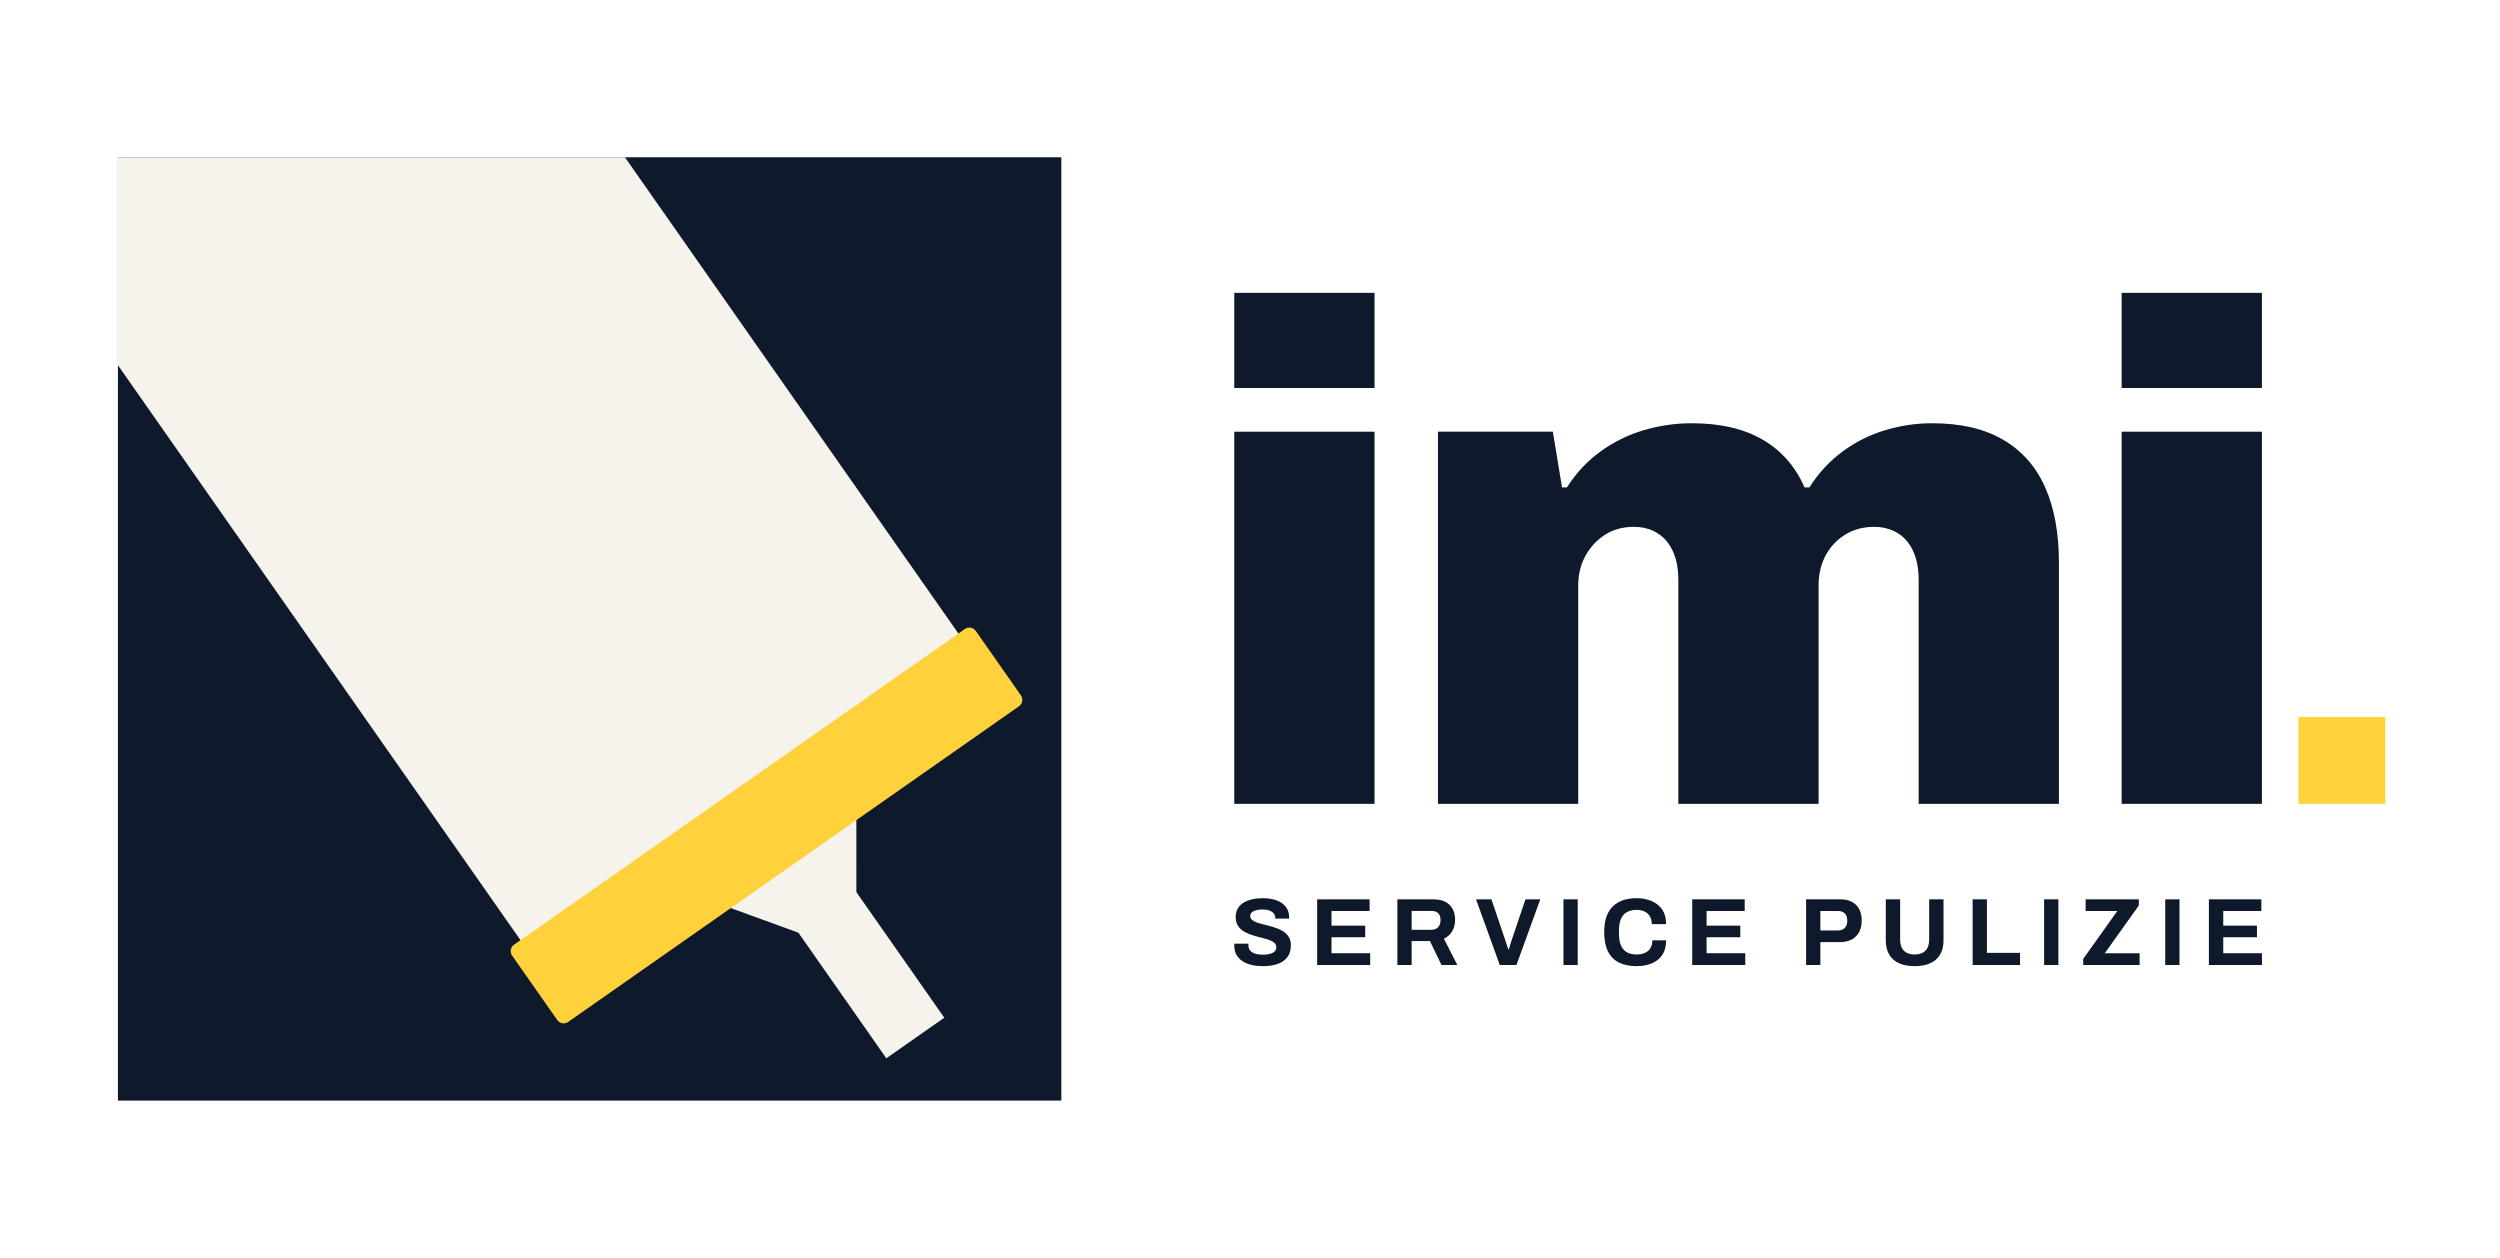
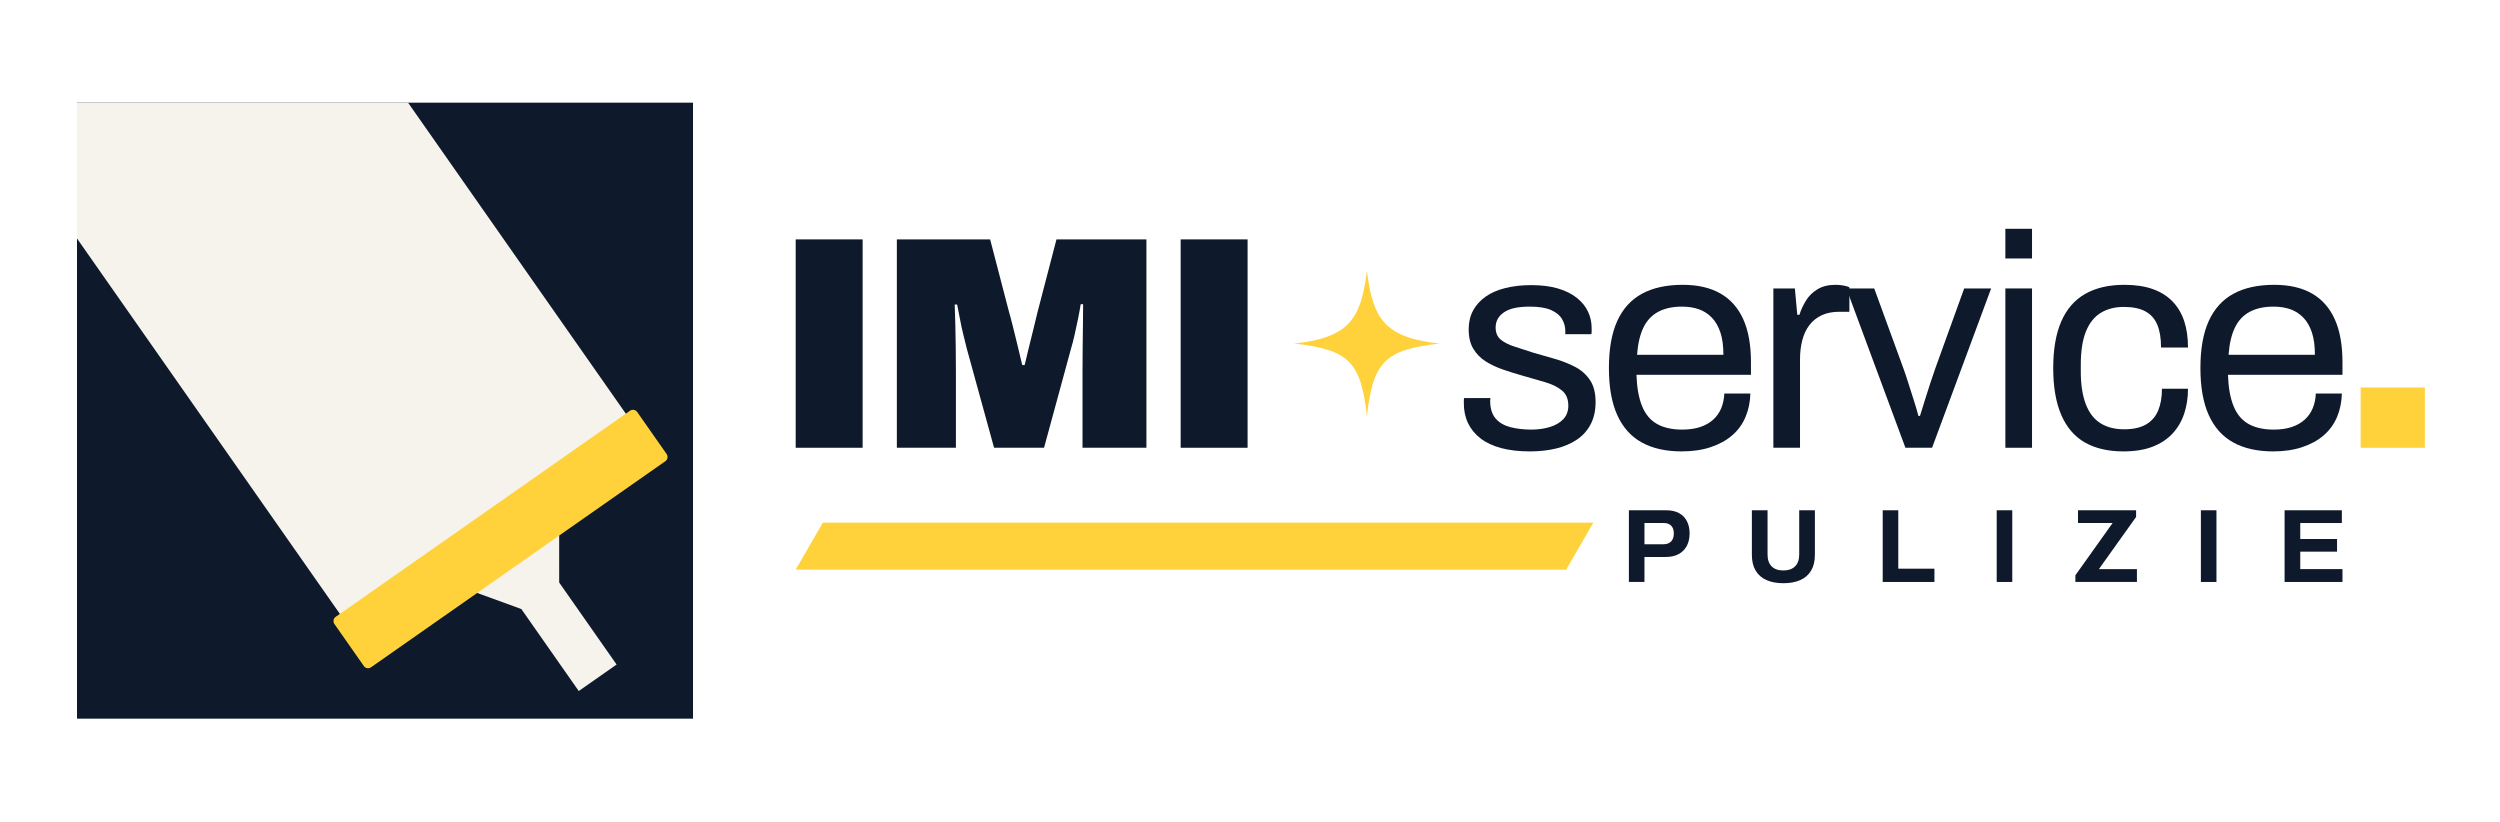
- <svg xmlns="http://www.w3.org/2000/svg" viewBox="0 0 636 320" role="img" aria-label="imi service pulizie">
+ <svg xmlns="http://www.w3.org/2000/svg" viewBox="0 0 974 320" role="img" aria-label="IMI service pulizie">
  <defs>
    <clipPath id="pane">
      <rect x="30" y="40" width="240" height="240" />
    </clipPath>
  </defs>
  <g clip-path="url(#pane)">
    <rect x="30" y="40" width="240" height="240" fill="#0E1A2B" />
    <g transform="translate(195 210) rotate(-35)">
      <path class="trail" d="M-68 -330 H68 V0 H-68Z" fill="#F6F3EC" />
      <g class="tool">
        <path d="M-9 9 H9 V66 H-9Z" fill="#F6F3EC" />
        <path d="M-23 7 H23 L9 27 H-9Z" fill="#F6F3EC" />
        <rect x="-72" y="-12" width="144" height="24" rx="2" fill="#FFD23C" />
      </g>
    </g>
  </g>
-   <g fill="#0E1A2B">
-     <path transform="translate(303.24 204.50) scale(0.17931 -0.17931)" d="M60 590V725H259V590ZM60 0V528H259V0Z" />
-     <path transform="translate(355.06 204.50) scale(0.17931 -0.17931)" d="M60 0V528H223L236 449H243Q262 479 290.0 499.5Q318 520 351.5 530.0Q385 540 420 540Q481 540 521.0 516.5Q561 493 580 449H587Q606 479 633.5 499.5Q661 520 694.0 530.0Q727 540 761 540Q822 540 862.0 516.5Q902 493 921.5 449.0Q941 405 941 342V0H742V318Q742 335 738.0 348.5Q734 362 726.0 372.0Q718 382 706.0 387.5Q694 393 679 393Q655 393 637.0 381.5Q619 370 609.5 351.5Q600 333 600 310V0H401V318Q401 335 397.0 348.5Q393 362 385.0 372.0Q377 382 365.0 387.5Q353 393 338 393Q314 393 296.5 381.5Q279 370 269.0 351.5Q259 333 259 310V0Z" />
-     <path transform="translate(528.99 204.50) scale(0.17931 -0.17931)" d="M60 590V725H259V590ZM60 0V528H259V0Z" />
-   </g>
-   <rect x="584.72" y="182.40" width="22.10" height="22.10" fill="#FFD23C" />
-   <g fill="#0E1A2B">
-     <path transform="translate(312.90 245.50) scale(0.02436 -0.02436)" d="M343 -12Q283 -12 229.0 0.0Q175 12 133.5 38.5Q92 65 68.5 105.5Q45 146 45 204Q45 209 45.0 214.5Q45 220 46 223H194Q193 220 193.0 215.0Q193 210 193 206Q193 174 210.5 152.0Q228 130 262.0 119.0Q296 108 341 108Q370 108 392.5 111.5Q415 115 432.5 121.5Q450 128 461.5 137.0Q473 146 478.5 158.0Q484 170 484 185Q484 212 466.5 229.0Q449 246 418.5 258.0Q388 270 350.0 280.0Q312 290 272.0 300.5Q232 311 194.0 326.5Q156 342 126.0 364.0Q96 386 78.0 420.0Q60 454 60 502Q60 553 81.5 590.0Q103 627 142.0 651.0Q181 675 232.0 686.5Q283 698 343 698Q399 698 449.0 686.5Q499 675 537.0 650.0Q575 625 596.5 587.0Q618 549 618 497V485H473V493Q473 520 457.0 539.0Q441 558 412.0 569.0Q383 580 344 580Q302 580 272.5 572.0Q243 564 227.5 548.5Q212 533 212 512Q212 488 229.5 472.5Q247 457 277.5 445.5Q308 434 346.0 425.0Q384 416 424.0 405.0Q464 394 502.0 379.0Q540 364 570.0 341.5Q600 319 618.0 286.0Q636 253 636 207Q636 128 598.0 80.0Q560 32 494.0 10.0Q428 -12 343 -12Z" />
-     <path transform="translate(333.23 245.50) scale(0.02436 -0.02436)" d="M76 0V686H624V564H226V411H578V290H226V123H630V0Z" />
-     <path transform="translate(353.64 245.50) scale(0.02436 -0.02436)" d="M76 0V686H452Q528 686 578.5 659.0Q629 632 654.0 583.5Q679 535 679 472Q679 405 649.0 353.5Q619 302 562 275L702 0H537L416 250H225V0ZM225 368H432Q477 368 502.0 395.5Q527 423 527 470Q527 500 516.0 521.5Q505 543 484.0 554.0Q463 565 432 565H225Z" />
-     <path transform="translate(375.21 245.50) scale(0.02436 -0.02436)" d="M260 0 12 686H173L321 248Q325 237 330.0 221.5Q335 206 340.0 191.0Q345 176 348 164H354Q358 175 362.5 189.5Q367 204 371.5 219.0Q376 234 380 247L528 686H683L434 0Z" />
-     <path transform="translate(395.89 245.50) scale(0.02436 -0.02436)" d="M76 0V686H225V0Z" />
-     <path transform="translate(407.01 245.50) scale(0.02436 -0.02436)" d="M383 -12Q276 -12 200.0 25.5Q124 63 84.5 142.0Q45 221 45 343Q45 523 133.5 610.5Q222 698 383 698Q471 698 541.0 668.0Q611 638 651.5 578.0Q692 518 692 427H542Q542 475 522.5 508.0Q503 541 467.5 558.5Q432 576 385 576Q321 576 279.5 551.0Q238 526 218.5 477.5Q199 429 199 359V328Q199 256 219.0 207.5Q239 159 279.5 134.5Q320 110 384 110Q434 110 471.0 127.0Q508 144 528.0 177.0Q548 210 548 258H692Q692 167 652.5 107.0Q613 47 543.0 17.5Q473 -12 383 -12Z" />
-     <path transform="translate(428.65 245.50) scale(0.02436 -0.02436)" d="M76 0V686H624V564H226V411H578V290H226V123H630V0Z" />
-     <path transform="translate(457.62 245.50) scale(0.02436 -0.02436)" d="M76 0V686H433Q507 686 556.5 658.5Q606 631 631.5 581.5Q657 532 657 464Q657 396 630.5 345.5Q604 295 553.0 267.0Q502 239 428 239H225V0ZM225 361H408Q455 361 480.5 388.0Q506 415 506 463Q506 496 495.0 518.0Q484 540 462.5 552.0Q441 564 408 564H225Z" />
-     <path transform="translate(477.99 245.50) scale(0.02436 -0.02436)" d="M373 -12Q279 -12 211.5 18.0Q144 48 108.0 108.5Q72 169 72 259V686H222V263Q222 189 261.0 149.5Q300 110 373 110Q446 110 485.5 149.5Q525 189 525 263V686H675V259Q675 169 639.0 108.5Q603 48 535.5 18.0Q468 -12 373 -12Z" />
-     <path transform="translate(499.99 245.50) scale(0.02436 -0.02436)" d="M76 0V686H225V127H571V0Z" />
-     <path transform="translate(518.17 245.50) scale(0.02436 -0.02436)" d="M76 0V686H225V0Z" />
-     <path transform="translate(529.29 245.50) scale(0.02436 -0.02436)" d="M28 0V64L384 564H53V686H609V622L253 123H617V0Z" />
-     <path transform="translate(548.98 245.50) scale(0.02436 -0.02436)" d="M76 0V686H225V0Z" />
-     <path transform="translate(560.09 245.50) scale(0.02436 -0.02436)" d="M76 0V686H624V564H226V411H578V290H226V123H630V0Z" />
+   <g transform="translate(310 174.45)">
+     <g fill="#0E1A2B">
+       <path transform="translate(-8.73 0.00) scale(0.118 -0.118)" d="M74 0V688H295V0Z" />
+       <path transform="translate(30.68 0.00) scale(0.118 -0.118)" d="M74 0V688H382L445 446Q449 433 456.5 403.0Q464 373 472.5 338.0Q481 303 488 273H496Q501 295 508.5 325.5Q516 356 524.0 388.0Q532 420 538 446L601 688H898V0H687V248Q687 288 687.5 330.5Q688 373 688.5 411.0Q689 449 689 474H681Q678 454 672.5 427.0Q667 400 661.0 373.5Q655 347 649 327L560 0H395L305 327Q300 347 293.5 373.5Q287 400 282.0 427.0Q277 454 273 473H265Q266 448 267.0 410.0Q268 372 268.5 330.0Q269 288 269 248V0Z" />
+       <path transform="translate(141.25 0.00) scale(0.118 -0.118)" d="M74 0V688H295V0Z" />
+     </g>
+     <path fill="#FFD23C" d="M222.55 -68.91 C224.90 -49.94 229.63 -42.94 250.87 -40.59 C229.63 -38.24 224.90 -33.51 222.55 -12.27 C220.20 -33.51 215.47 -38.24 194.23 -40.59 C215.47 -42.94 220.20 -49.94 222.55 -68.91Z" />
+     <g fill="#0E1A2B">
+       <path transform="translate(256.18 0.00) scale(0.118 -0.118)" d="M253 -12Q199 -12 158.0 -1.0Q117 10 90.0 31.0Q63 52 49.0 81.0Q35 110 35 147Q35 152 35.0 156.5Q35 161 36 164H123Q122 160 122.0 157.0Q122 154 122 151Q123 116 140.5 96.0Q158 76 189.0 68.0Q220 60 258 60Q291 60 319.0 68.5Q347 77 363.5 94.5Q380 112 380 139Q380 172 358.5 189.5Q337 207 302.0 217.0Q267 227 229 238Q197 247 165.0 258.0Q133 269 107.5 285.0Q82 301 66.5 326.5Q51 352 51 391Q51 426 65.5 453.0Q80 480 107.0 499.0Q134 518 172.5 527.5Q211 537 258 537Q308 537 345.5 526.0Q383 515 408.0 495.0Q433 475 445.0 449.5Q457 424 457 395Q457 389 457.0 383.5Q457 378 456 375H370V386Q370 406 359.5 424.5Q349 443 323.5 454.5Q298 466 253 466Q224 466 203.0 461.5Q182 457 168.0 447.5Q154 438 147.0 425.5Q140 413 140 397Q140 371 157.0 357.0Q174 343 202.5 334.0Q231 325 264 314Q299 304 335.5 293.5Q372 283 402.5 267.0Q433 251 451.5 223.5Q470 196 470 151Q470 109 454.0 78.0Q438 47 408.5 27.0Q379 7 339.5 -2.5Q300 -12 253 -12Z" />
+       <path transform="translate(312.23 0.00) scale(0.118 -0.118)" d="M279 -12Q201 -12 147.5 17.5Q94 47 66.5 108.0Q39 169 39 263Q39 358 66.5 418.5Q94 479 148.0 508.5Q202 538 283 538Q357 538 407.0 509.5Q457 481 482.5 424.5Q508 368 508 283V241H130Q132 178 148.5 137.5Q165 97 198.0 78.5Q231 60 281 60Q315 60 340.5 68.5Q366 77 383.5 93.0Q401 109 410.0 131.0Q419 153 420 179H506Q505 137 490.0 101.5Q475 66 446.0 41.0Q417 16 375.0 2.0Q333 -12 279 -12ZM132 307H417Q417 351 407.0 381.0Q397 411 378.5 430.0Q360 449 335.5 457.5Q311 466 280 466Q234 466 202.0 449.0Q170 432 153.0 397.0Q136 362 132 307Z" />
+       <path transform="translate(372.76 0.00) scale(0.118 -0.118)" d="M69 0V526H140L148 439H155Q163 464 177.0 486.5Q191 509 215.0 523.5Q239 538 274 538Q289 538 301.5 535.5Q314 533 320 530V449H287Q253 449 228.5 437.5Q204 426 188.0 405.0Q172 384 164.5 355.0Q157 326 157 293V0Z" />
+       <path transform="translate(407.81 0.00) scale(0.118 -0.118)" d="M208 0 13 526H105L201 263Q208 244 217.0 215.5Q226 187 235.5 157.5Q245 128 251 105H256Q263 127 272.0 156.5Q281 186 290.5 214.5Q300 243 307 263L402 526H491L296 0Z" />
+       <path transform="translate(463.15 0.00) scale(0.118 -0.118)" d="M69 625V723H157V625ZM69 0V526H157V0Z" />
+       <path transform="translate(485.57 0.00) scale(0.118 -0.118)" d="M269 -12Q193 -12 141.5 17.5Q90 47 63.5 108.5Q37 170 37 263Q37 356 63.5 417.0Q90 478 142.5 508.0Q195 538 272 538Q326 538 365.5 524.0Q405 510 431.0 483.0Q457 456 469.5 418.0Q482 380 482 331H393Q393 377 380.5 406.5Q368 436 341.0 450.5Q314 465 270 465Q226 465 194.0 445.5Q162 426 145.0 384.0Q128 342 128 273V252Q128 187 144.5 144.0Q161 101 193.0 81.0Q225 61 271 61Q316 61 343.5 77.0Q371 93 383.5 123.0Q396 153 396 195H482Q482 151 469.5 113.0Q457 75 431.0 47.0Q405 19 365.0 3.5Q325 -12 269 -12Z" />
+       <path transform="translate(542.68 0.00) scale(0.118 -0.118)" d="M279 -12Q201 -12 147.5 17.5Q94 47 66.5 108.0Q39 169 39 263Q39 358 66.5 418.5Q94 479 148.0 508.5Q202 538 283 538Q357 538 407.0 509.5Q457 481 482.5 424.5Q508 368 508 283V241H130Q132 178 148.5 137.5Q165 97 198.0 78.5Q231 60 281 60Q315 60 340.5 68.5Q366 77 383.5 93.0Q401 109 410.0 131.0Q419 153 420 179H506Q505 137 490.0 101.5Q475 66 446.0 41.0Q417 16 375.0 2.0Q333 -12 279 -12ZM132 307H417Q417 351 407.0 381.0Q397 411 378.5 430.0Q360 449 335.5 457.5Q311 466 280 466Q234 466 202.0 449.0Q170 432 153.0 397.0Q136 362 132 307Z" />
+     </g>
+     <g fill="#FFD23C">
+       <path transform="translate(602.51 0.00) scale(0.118 -0.118)" d="M61 0V199H273V0Z" />
+     </g>
+     <path fill="#FFD23C" d="M10.58 29.16H310.77L300.19 47.48H0.00Z" />
+     <g fill="#0E1A2B">
+       <path transform="translate(321.52 52.28) scale(0.04071 -0.04071)" d="M76 0V686H433Q507 686 556.5 658.5Q606 631 631.5 581.5Q657 532 657 464Q657 396 630.5 345.5Q604 295 553.0 267.0Q502 239 428 239H225V0ZM225 361H408Q455 361 480.5 388.0Q506 415 506 463Q506 496 495.0 518.0Q484 540 462.5 552.0Q441 564 408 564H225Z" />
+       <path transform="translate(369.60 52.28) scale(0.04071 -0.04071)" d="M373 -12Q279 -12 211.5 18.0Q144 48 108.0 108.5Q72 169 72 259V686H222V263Q222 189 261.0 149.5Q300 110 373 110Q446 110 485.5 149.5Q525 189 525 263V686H675V259Q675 169 639.0 108.5Q603 48 535.5 18.0Q468 -12 373 -12Z" />
+       <path transform="translate(420.41 52.28) scale(0.04071 -0.04071)" d="M76 0V686H225V127H571V0Z" />
+       <path transform="translate(464.82 52.28) scale(0.04071 -0.04071)" d="M76 0V686H225V0Z" />
+       <path transform="translate(497.43 52.28) scale(0.04071 -0.04071)" d="M28 0V64L384 564H53V686H609V622L253 123H617V0Z" />
+       <path transform="translate(544.37 52.28) scale(0.04071 -0.04071)" d="M76 0V686H225V0Z" />
+       <path transform="translate(576.98 52.28) scale(0.04071 -0.04071)" d="M76 0V686H624V564H226V411H578V290H226V123H630V0Z" />
+     </g>
  </g>
</svg>
